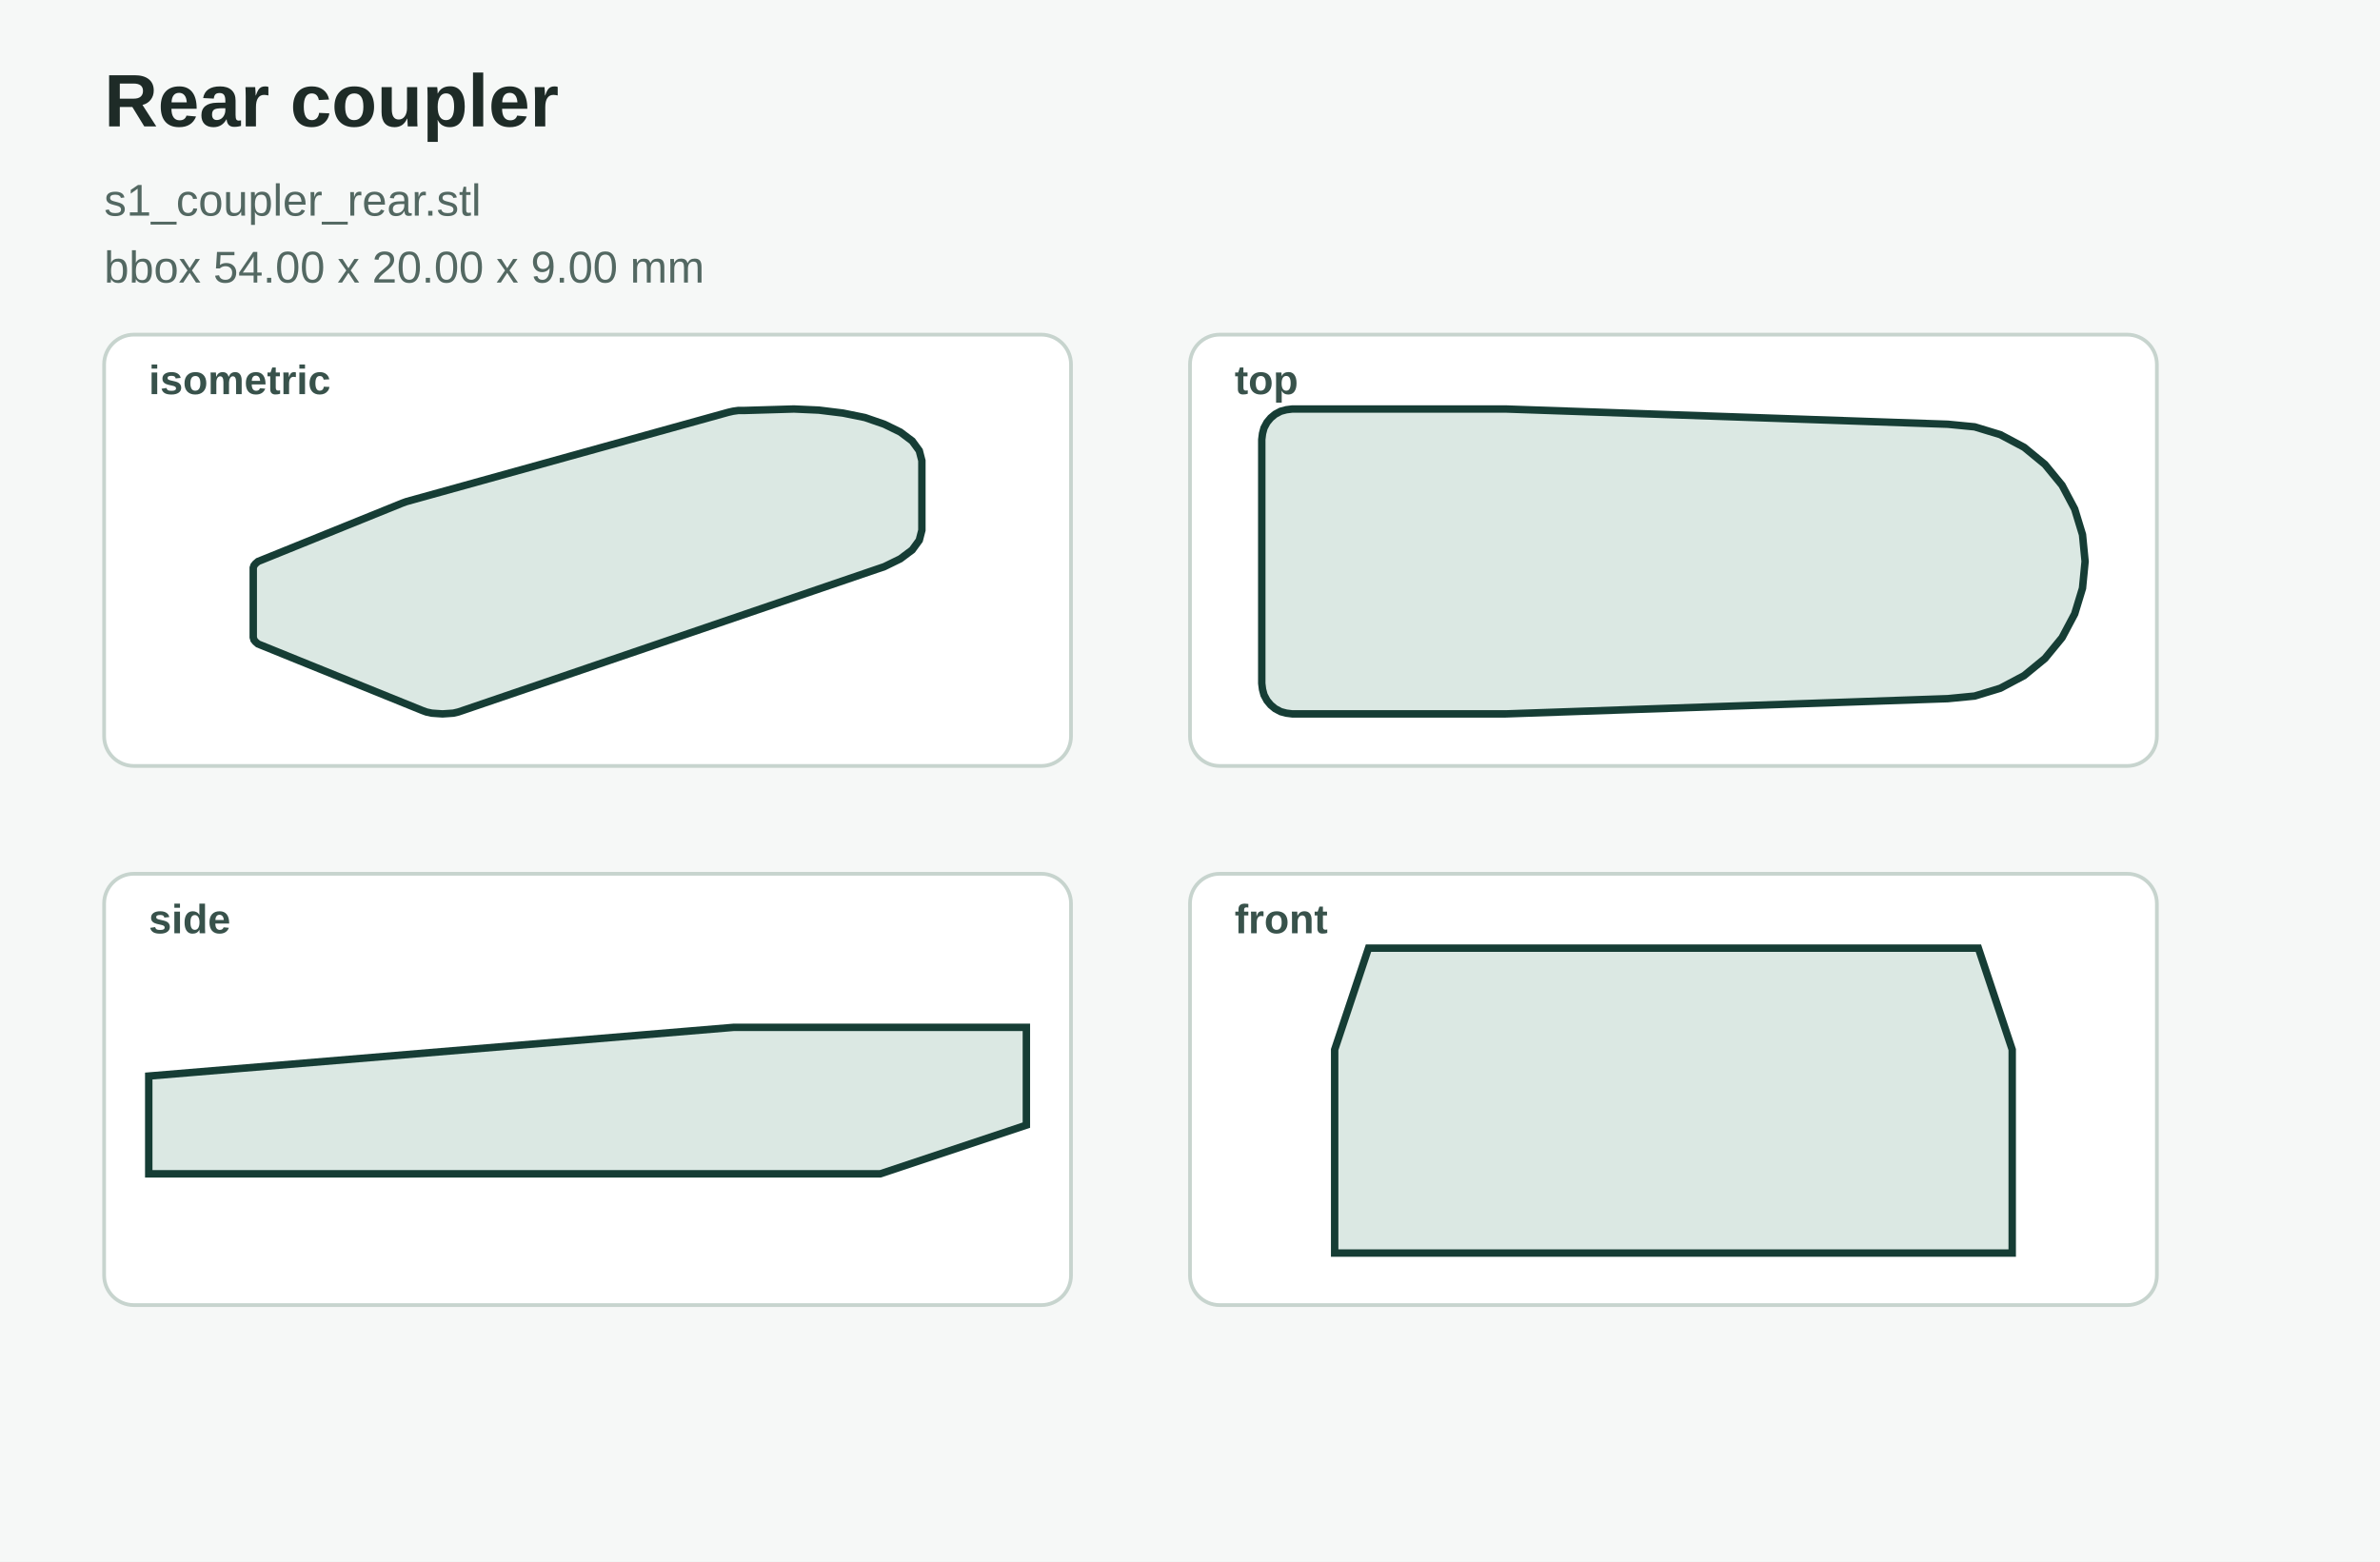
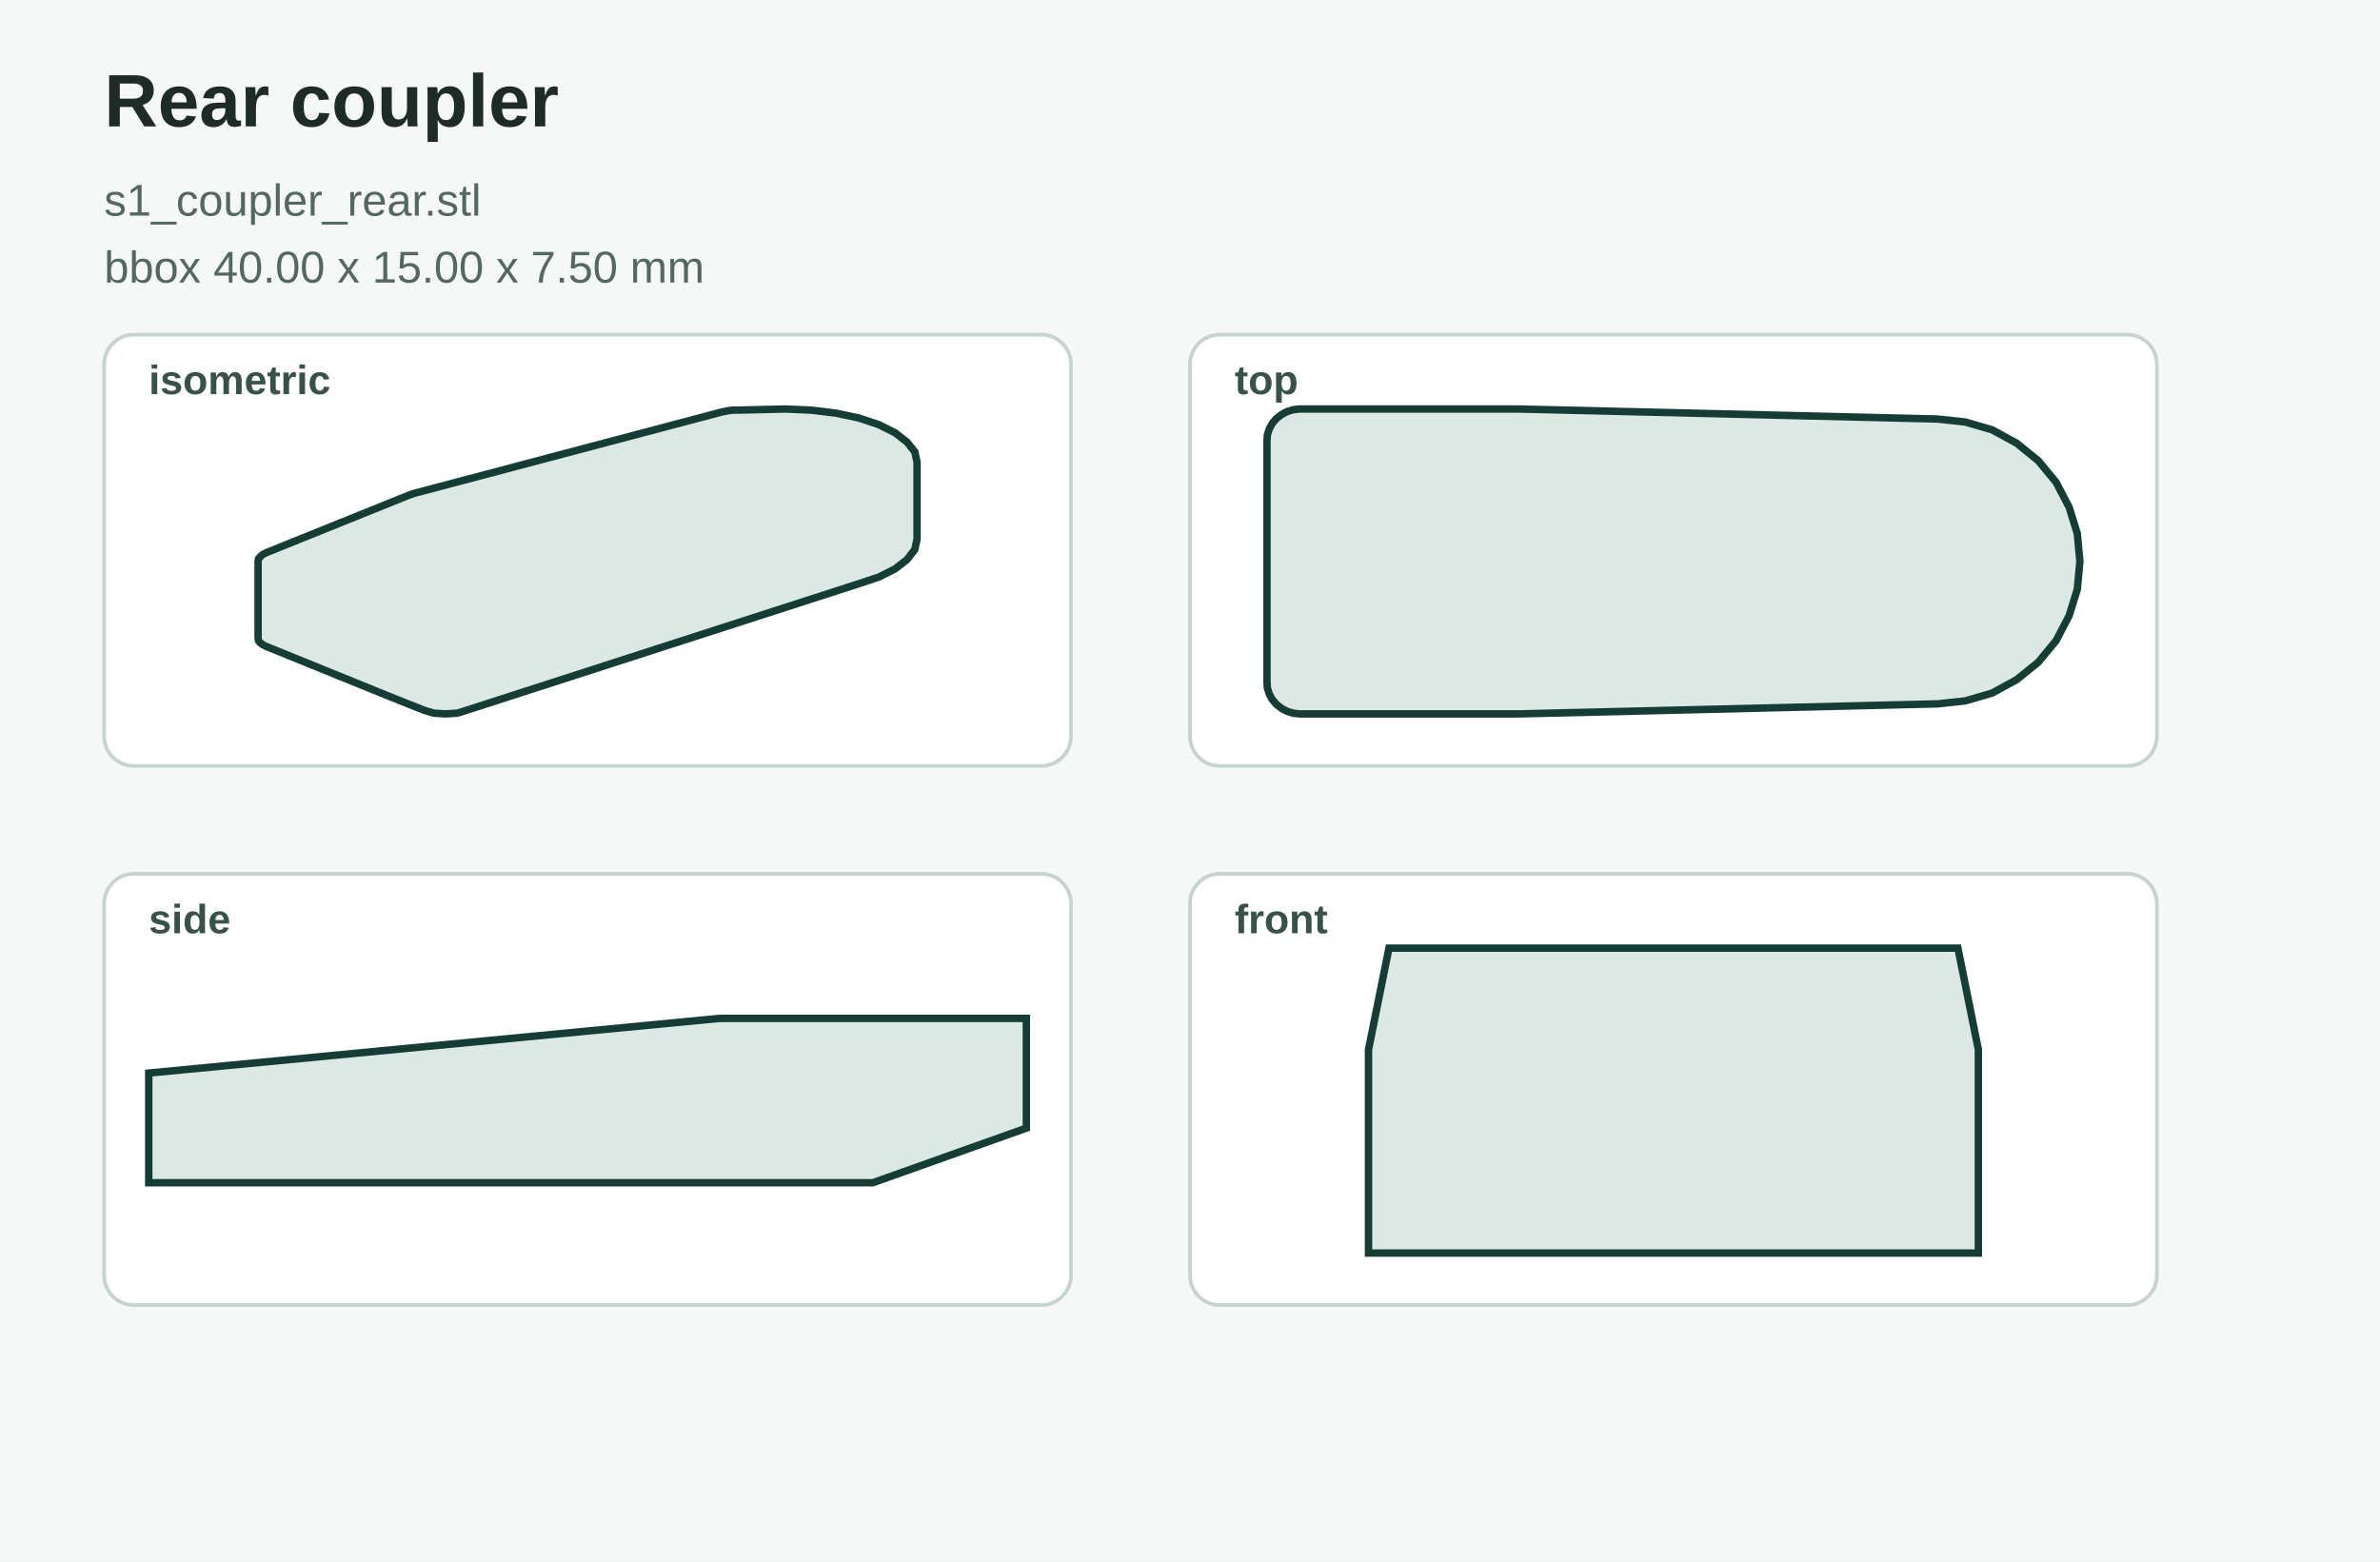
<svg xmlns="http://www.w3.org/2000/svg" width="640" height="420" viewBox="0 0 640 420" role="img">
  <rect width="640" height="420" fill="#f6f8f7" />
  <text x="28" y="34" font-family="Arial, sans-serif" font-size="20" font-weight="700" fill="#1e2b27">Rear coupler</text>
  <text x="28" y="58" font-family="Arial, sans-serif" font-size="12" fill="#536862">s1_coupler_rear.stl</text>
-   <text x="28" y="76" font-family="Arial, sans-serif" font-size="12" fill="#536862">bbox 54.00 x 20.00 x 9.00 mm</text>
+   <text x="28" y="76" font-family="Arial, sans-serif" font-size="12" fill="#536862">bbox 40.00 x 15.00 x 7.50 mm</text>
  <g aria-label="isometric projection">
    <rect x="28.0" y="90.0" width="260.0" height="116.0" rx="8" fill="#ffffff" stroke="#c7d4ce" />
    <text x="40.0" y="106.0" font-family="Arial, sans-serif" font-size="11" font-weight="700" fill="#38524b">isometric</text>
-     <polygon points="68.1,171.4 68.3,172.1 68.7,172.6 69.4,173.2 70.4,173.6 80.5,177.7 113.6,191.1 114.7,191.5 116.1,191.8 117.5,191.9 119.0,192.0 120.5,191.9 121.9,191.8 123.2,191.5 124.4,191.1 237.8,152.4 242.1,150.3 245.3,147.9 247.2,145.3 247.9,142.6 247.9,123.9 247.2,121.2 245.3,118.6 242.1,116.2 237.8,114.1 232.6,112.3 226.7,111.1 220.2,110.3 213.5,110.0 200.0,110.4 198.5,110.4 197.1,110.6 195.8,110.9 109.3,134.9 108.2,135.3 70.4,150.6 69.4,151.0 68.7,151.6 68.3,152.1 68.1,152.7" fill="#dbe8e3" stroke="#163d35" stroke-width="2" />
+     <polygon points="69.4,171.6 69.5,172.3 70.0,172.9 70.7,173.4 71.7,173.9 104.7,187.3 114.0,191.0 115.3,191.4 116.7,191.8 118.2,191.9 119.8,192.0 121.3,191.9 122.9,191.8 124.3,191.4 230.9,157.0 236.3,155.2 240.7,153.0 243.9,150.5 246.0,147.8 246.6,145.0 246.6,124.3 246.0,121.5 243.9,118.9 240.7,116.4 236.3,114.2 230.9,112.4 224.7,111.1 218.1,110.3 211.2,110.0 198.6,110.3 197.0,110.3 195.5,110.5 194.1,110.8 111.7,132.6 110.4,133.0 71.7,148.6 70.7,149.1 70.0,149.7 69.5,150.3 69.4,150.9" fill="#dbe8e3" stroke="#163d35" stroke-width="2" />
  </g>
  <g aria-label="top projection">
    <rect x="320.0" y="90.0" width="260.0" height="116.0" rx="8" fill="#ffffff" stroke="#c7d4ce" />
    <text x="332.0" y="106.0" font-family="Arial, sans-serif" font-size="11" font-weight="700" fill="#38524b">top</text>
-     <polygon points="339.3,183.8 339.5,185.4 339.9,186.9 340.7,188.4 341.7,189.6 342.9,190.6 344.4,191.4 345.9,191.8 347.5,192.0 404.9,192.0 523.8,187.9 531.0,187.2 537.9,185.1 544.3,181.7 549.9,177.1 554.5,171.5 557.9,165.1 560.0,158.2 560.7,151.0 560.0,143.8 557.9,136.9 554.5,130.5 549.9,124.9 544.3,120.3 537.9,116.9 531.0,114.8 523.8,114.1 404.9,110.0 347.5,110.0 345.9,110.2 344.4,110.6 342.9,111.4 341.7,112.4 340.7,113.6 339.9,115.1 339.5,116.6 339.3,118.2" fill="#dbe8e3" stroke="#163d35" stroke-width="2" />
+     <polygon points="340.7,183.3 340.8,185.0 341.3,186.6 342.1,188.1 343.2,189.4 344.6,190.5 346.1,191.3 347.7,191.8 349.4,192.0 408.5,192.0 521.1,189.3 528.5,188.5 535.7,186.4 542.3,182.8 548.1,178.1 552.9,172.3 556.4,165.6 558.6,158.5 559.3,151.0 558.6,143.5 556.4,136.4 552.9,129.7 548.1,123.9 542.3,119.2 535.7,115.6 528.5,113.5 521.1,112.7 408.5,110.0 349.4,110.0 347.7,110.2 346.1,110.7 344.6,111.5 343.2,112.6 342.1,113.9 341.3,115.4 340.8,117.0 340.7,118.7" fill="#dbe8e3" stroke="#163d35" stroke-width="2" />
  </g>
  <g aria-label="side projection">
    <rect x="28.0" y="235.0" width="260.0" height="116.0" rx="8" fill="#ffffff" stroke="#c7d4ce" />
    <text x="40.0" y="251.0" font-family="Arial, sans-serif" font-size="11" font-weight="700" fill="#38524b">side</text>
-     <polygon points="40.0,315.7 236.7,315.7 276.0,302.6 276.0,276.3 197.3,276.3 40.0,289.4" fill="#dbe8e3" stroke="#163d35" stroke-width="2" />
+     <polygon points="40.0,318.1 234.7,318.1 276.0,303.4 276.0,273.9 193.4,273.9 40.0,288.6" fill="#dbe8e3" stroke="#163d35" stroke-width="2" />
  </g>
  <g aria-label="front projection">
    <rect x="320.0" y="235.0" width="260.0" height="116.0" rx="8" fill="#ffffff" stroke="#c7d4ce" />
    <text x="332.0" y="251.0" font-family="Arial, sans-serif" font-size="11" font-weight="700" fill="#38524b">front</text>
-     <polygon points="358.9,337.0 541.1,337.0 541.1,282.3 532.0,255.0 368.0,255.0 358.9,282.3" fill="#dbe8e3" stroke="#163d35" stroke-width="2" />
+     <polygon points="368.0,337.0 532.0,337.0 532.0,282.3 526.5,255.0 373.5,255.0 368.0,282.3" fill="#dbe8e3" stroke="#163d35" stroke-width="2" />
  </g>
</svg>
